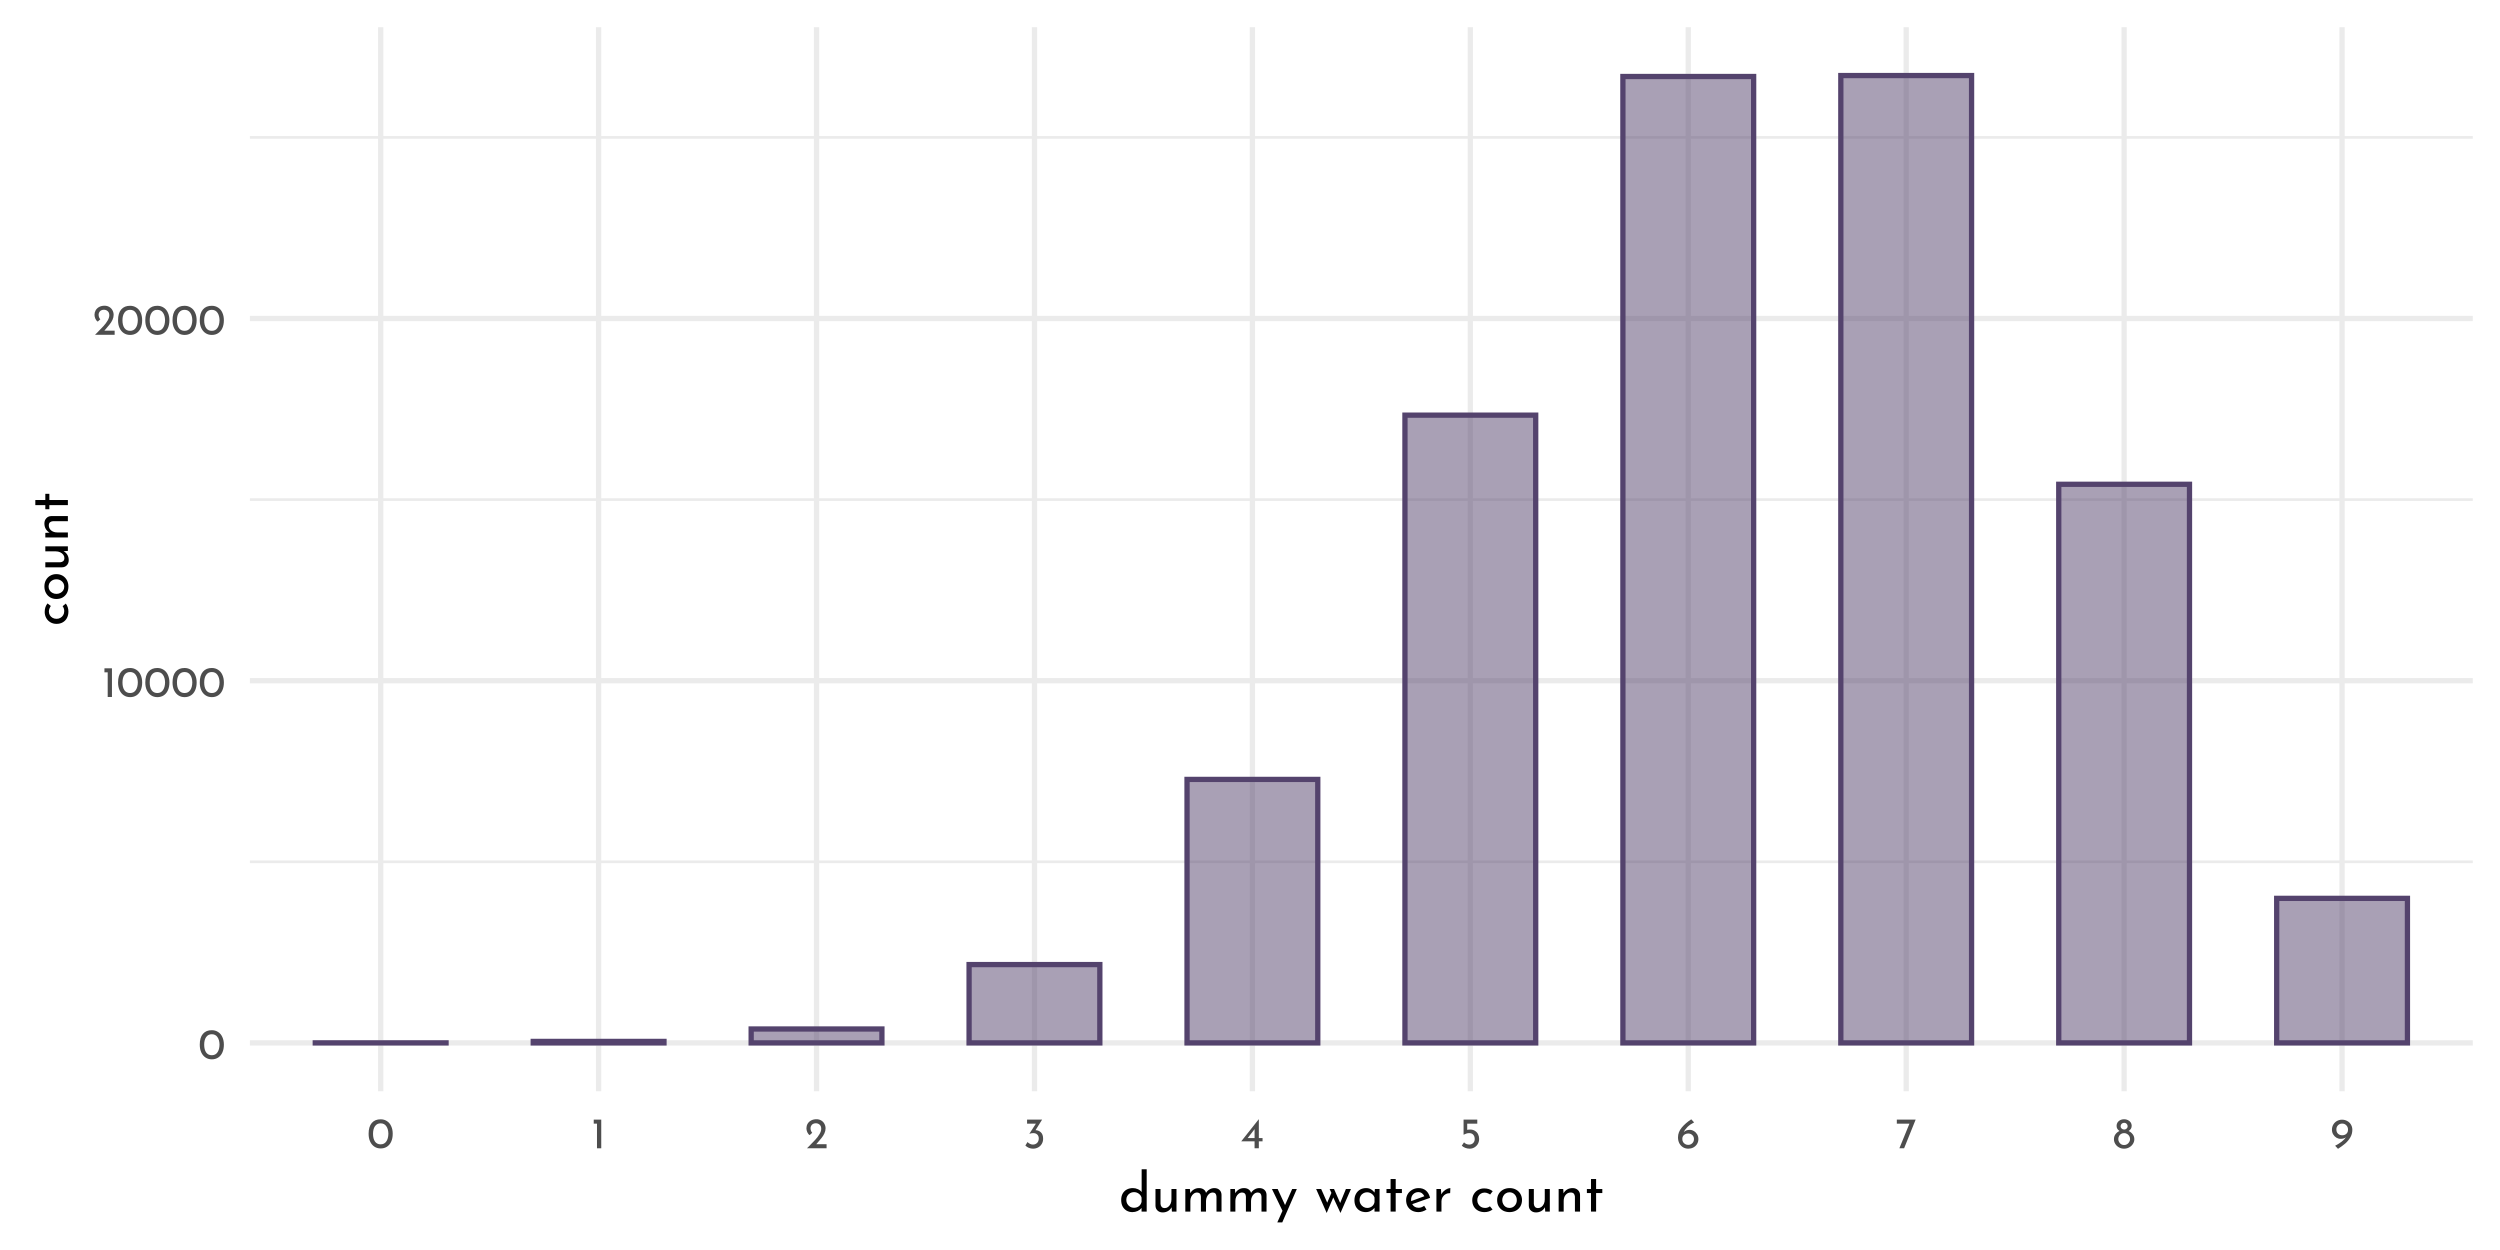
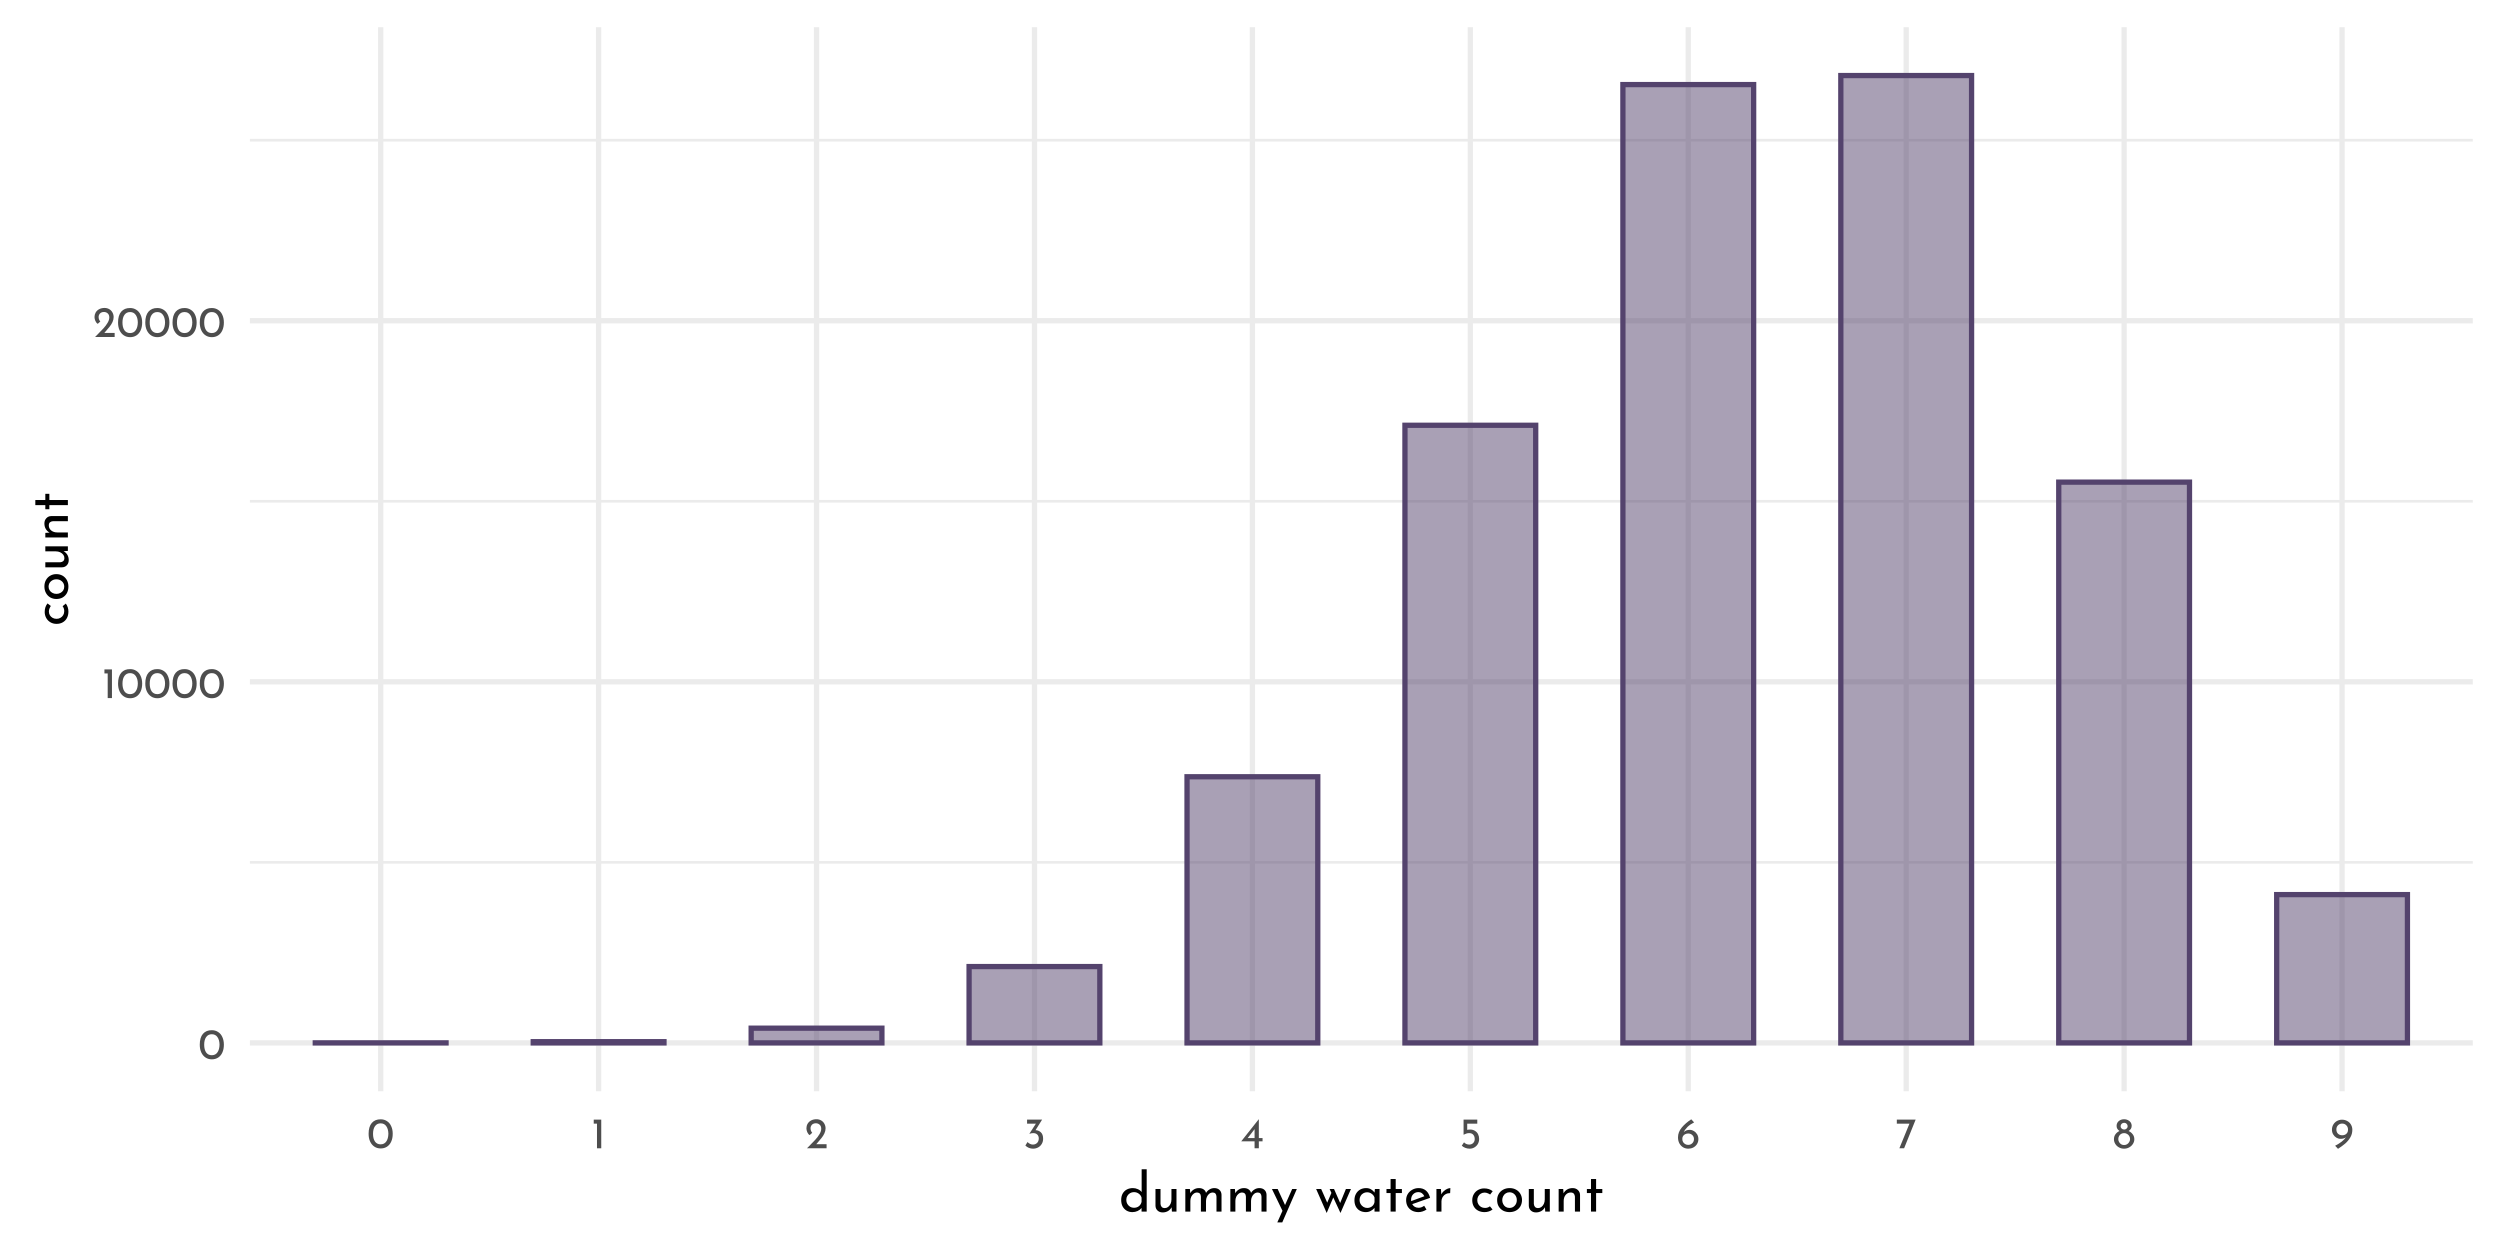
<svg xmlns="http://www.w3.org/2000/svg" xmlns:xlink="http://www.w3.org/1999/xlink" width="504pt" height="252pt" viewBox="0 0 504 252" version="1.1">
  <defs>
    <g>
      <symbol overflow="visible" id="glyph0-0">
        <path style="stroke:none;" d="" />
      </symbol>
      <symbol overflow="visible" id="glyph0-1">
        <path style="stroke:none;" d="M 2.75 0.031 C 2.27 0.031 1.848 -0.086 1.484 -0.328 C 1.117 -0.566 0.832 -0.906 0.625 -1.344 C 0.414 -1.789 0.312 -2.316 0.312 -2.922 C 0.312 -3.879 0.523 -4.609 0.953 -5.109 C 1.391 -5.609 1.988 -5.852 2.75 -5.844 C 3.219 -5.844 3.633 -5.723 4 -5.484 C 4.375 -5.254 4.66 -4.914 4.859 -4.469 C 5.066 -4.031 5.172 -3.516 5.172 -2.922 C 5.172 -2.305 5.066 -1.773 4.859 -1.328 C 4.66 -0.891 4.375 -0.551 4 -0.312 C 3.633 -0.082 3.219 0.031 2.75 0.031 Z M 2.734 -0.797 C 3.234 -0.797 3.613 -0.988 3.875 -1.375 C 4.145 -1.758 4.285 -2.281 4.297 -2.938 C 4.285 -3.57 4.145 -4.078 3.875 -4.453 C 3.613 -4.836 3.234 -5.031 2.734 -5.031 C 2.242 -5.031 1.863 -4.836 1.594 -4.453 C 1.332 -4.078 1.203 -3.566 1.203 -2.922 C 1.203 -2.266 1.332 -1.742 1.594 -1.359 C 1.863 -0.984 2.242 -0.797 2.734 -0.797 Z M 2.734 -0.797 " />
      </symbol>
      <symbol overflow="visible" id="glyph0-2">
        <path style="stroke:none;" d="M 1.984 -5.781 L 1.984 0 L 1.125 0 L 1.125 -4.969 L 0.469 -4.969 L 0.469 -5.781 Z M 1.984 -5.781 " />
      </symbol>
      <symbol overflow="visible" id="glyph0-3">
        <path style="stroke:none;" d="M 4.422 -0.828 L 4.422 0 L 0.469 0 L 0.766 -0.297 C 1.359 -0.891 1.82 -1.367 2.156 -1.734 C 2.5 -2.109 2.781 -2.484 3 -2.859 C 3.227 -3.242 3.344 -3.602 3.344 -3.938 C 3.344 -4.301 3.234 -4.578 3.016 -4.766 C 2.805 -4.953 2.551 -5.047 2.25 -5.047 C 2.008 -5.047 1.805 -4.992 1.641 -4.891 C 1.484 -4.785 1.367 -4.656 1.297 -4.5 C 1.223 -4.352 1.188 -4.207 1.188 -4.062 C 1.188 -3.688 1.301 -3.375 1.531 -3.125 L 1.016 -2.656 C 0.816 -2.77 0.656 -2.969 0.531 -3.25 C 0.414 -3.531 0.359 -3.789 0.359 -4.031 C 0.359 -4.352 0.438 -4.656 0.594 -4.938 C 0.758 -5.219 0.992 -5.441 1.297 -5.609 C 1.609 -5.773 1.973 -5.859 2.391 -5.859 C 2.742 -5.859 3.062 -5.773 3.344 -5.609 C 3.625 -5.441 3.836 -5.219 3.984 -4.938 C 4.141 -4.656 4.219 -4.348 4.219 -4.016 C 4.219 -3.68 4.141 -3.344 3.984 -3 C 3.828 -2.664 3.629 -2.352 3.391 -2.062 C 3.16 -1.77 2.852 -1.406 2.469 -0.969 L 2.344 -0.828 Z M 4.422 -0.828 " />
      </symbol>
      <symbol overflow="visible" id="glyph0-4">
        <path style="stroke:none;" d="M 2.516 -3.656 C 2.961 -3.633 3.328 -3.484 3.609 -3.203 C 3.898 -2.922 4.047 -2.492 4.047 -1.922 C 4.047 -1.523 3.953 -1.176 3.766 -0.875 C 3.586 -0.57 3.344 -0.336 3.031 -0.172 C 2.719 -0.004 2.375 0.078 2 0.078 C 1.719 0.078 1.438 0.02 1.156 -0.094 C 0.875 -0.219 0.645 -0.375 0.469 -0.562 L 0.906 -1.266 C 1.02 -1.129 1.176 -1.008 1.375 -0.906 C 1.57 -0.801 1.773 -0.75 1.984 -0.75 C 2.316 -0.75 2.598 -0.859 2.828 -1.078 C 3.055 -1.305 3.172 -1.609 3.172 -1.984 C 3.172 -2.305 3.07 -2.566 2.875 -2.766 C 2.676 -2.961 2.406 -3.062 2.062 -3.062 C 1.812 -3.062 1.562 -3.016 1.312 -2.922 L 1.297 -2.969 L 2.594 -4.969 L 0.812 -4.969 L 0.812 -5.781 L 3.844 -5.781 Z M 2.516 -3.656 " />
      </symbol>
      <symbol overflow="visible" id="glyph0-5">
        <path style="stroke:none;" d="M 4.406 -2.062 L 4.406 -1.406 L 3.656 -1.406 L 3.656 0 L 2.797 0 L 2.797 -1.406 L 0.109 -1.406 L 3.641 -5.859 L 3.656 -5.859 L 3.656 -2.062 Z M 2.797 -2.062 L 2.797 -3.859 L 1.406 -2.062 Z M 2.797 -2.062 " />
      </symbol>
      <symbol overflow="visible" id="glyph0-6">
        <path style="stroke:none;" d="M 2.266 -3.781 C 2.641 -3.781 2.961 -3.691 3.234 -3.516 C 3.516 -3.348 3.723 -3.125 3.859 -2.844 C 4.004 -2.562 4.078 -2.242 4.078 -1.891 C 4.078 -1.523 3.992 -1.191 3.828 -0.891 C 3.66 -0.598 3.43 -0.363 3.141 -0.188 C 2.848 -0.008 2.52 0.078 2.156 0.078 C 1.852 0.078 1.555 0.02 1.266 -0.094 C 0.984 -0.207 0.754 -0.352 0.578 -0.531 L 1.031 -1.203 C 1.145 -1.066 1.297 -0.957 1.484 -0.875 C 1.68 -0.789 1.879 -0.75 2.078 -0.75 C 2.398 -0.75 2.664 -0.852 2.875 -1.062 C 3.082 -1.27 3.188 -1.535 3.188 -1.859 C 3.188 -2.223 3.086 -2.516 2.891 -2.734 C 2.703 -2.953 2.426 -3.062 2.062 -3.062 C 1.863 -3.062 1.676 -3.031 1.5 -2.969 C 1.32 -2.914 1.133 -2.836 0.938 -2.734 L 0.938 -5.781 L 3.703 -5.781 L 3.703 -4.969 L 1.672 -4.969 L 1.672 -3.719 C 1.859 -3.758 2.055 -3.781 2.266 -3.781 Z M 2.266 -3.781 " />
      </symbol>
      <symbol overflow="visible" id="glyph0-7">
        <path style="stroke:none;" d="M 2.688 -3.719 C 2.988 -3.719 3.27 -3.633 3.531 -3.469 C 3.801 -3.312 4.02 -3.094 4.188 -2.812 C 4.352 -2.531 4.438 -2.211 4.438 -1.859 C 4.438 -1.484 4.344 -1.145 4.156 -0.844 C 3.969 -0.551 3.719 -0.32 3.406 -0.156 C 3.094 0 2.758 0.078 2.406 0.078 C 2.02 0.078 1.664 -0.016 1.344 -0.203 C 1.031 -0.398 0.781 -0.672 0.594 -1.016 C 0.414 -1.359 0.328 -1.758 0.328 -2.219 C 0.328 -2.914 0.578 -3.566 1.078 -4.172 C 1.578 -4.773 2.219 -5.332 3 -5.844 L 3.578 -5.219 C 3.047 -4.957 2.602 -4.656 2.25 -4.312 C 1.906 -3.969 1.648 -3.613 1.484 -3.25 C 1.785 -3.562 2.188 -3.719 2.688 -3.719 Z M 2.375 -0.688 C 2.707 -0.688 2.984 -0.797 3.203 -1.016 C 3.43 -1.234 3.547 -1.516 3.547 -1.859 C 3.547 -2.191 3.43 -2.461 3.203 -2.672 C 2.984 -2.879 2.707 -2.984 2.375 -2.984 C 2.164 -2.984 1.969 -2.938 1.781 -2.844 C 1.602 -2.758 1.461 -2.641 1.359 -2.484 C 1.254 -2.328 1.203 -2.16 1.203 -1.984 L 1.203 -1.828 C 1.203 -1.617 1.254 -1.426 1.359 -1.25 C 1.461 -1.082 1.602 -0.945 1.781 -0.844 C 1.969 -0.738 2.164 -0.688 2.375 -0.688 Z M 2.375 -0.688 " />
      </symbol>
      <symbol overflow="visible" id="glyph0-8">
        <path style="stroke:none;" d="M 4.062 -5.781 L 1.734 0 L 0.781 0 L 2.812 -4.969 L 0.266 -4.969 L 0.266 -5.781 Z M 4.062 -5.781 " />
      </symbol>
      <symbol overflow="visible" id="glyph0-9">
        <path style="stroke:none;" d="M 0.25 -1.828 C 0.25 -2.234 0.359 -2.578 0.578 -2.859 C 0.805 -3.148 1.07 -3.359 1.375 -3.484 C 1.188 -3.609 1.039 -3.754 0.938 -3.922 C 0.832 -4.086 0.781 -4.289 0.781 -4.531 C 0.781 -4.781 0.844 -5.004 0.969 -5.203 C 1.102 -5.41 1.285 -5.57 1.516 -5.688 C 1.742 -5.801 2.004 -5.859 2.297 -5.859 C 2.578 -5.859 2.832 -5.801 3.062 -5.688 C 3.301 -5.57 3.488 -5.414 3.625 -5.219 C 3.758 -5.02 3.828 -4.801 3.828 -4.562 C 3.828 -4.312 3.773 -4.102 3.672 -3.938 C 3.566 -3.77 3.41 -3.617 3.203 -3.484 C 3.523 -3.348 3.797 -3.133 4.016 -2.844 C 4.242 -2.562 4.359 -2.223 4.359 -1.828 C 4.359 -1.492 4.266 -1.18 4.078 -0.891 C 3.898 -0.598 3.648 -0.363 3.328 -0.188 C 3.016 -0.008 2.664 0.078 2.281 0.078 C 1.906 0.078 1.562 -0.008 1.25 -0.188 C 0.938 -0.363 0.691 -0.598 0.516 -0.891 C 0.336 -1.18 0.25 -1.492 0.25 -1.828 Z M 1.594 -4.438 C 1.594 -4.25 1.664 -4.094 1.812 -3.969 C 1.957 -3.844 2.125 -3.781 2.312 -3.781 C 2.5 -3.781 2.66 -3.844 2.797 -3.969 C 2.941 -4.094 3.016 -4.25 3.016 -4.438 C 3.016 -4.633 2.945 -4.801 2.812 -4.938 C 2.676 -5.07 2.508 -5.141 2.312 -5.141 C 2.113 -5.141 1.941 -5.07 1.797 -4.938 C 1.66 -4.801 1.594 -4.633 1.594 -4.438 Z M 1.125 -1.859 C 1.125 -1.648 1.176 -1.453 1.281 -1.266 C 1.383 -1.078 1.523 -0.926 1.703 -0.812 C 1.879 -0.707 2.07 -0.656 2.281 -0.656 C 2.5 -0.656 2.703 -0.707 2.891 -0.812 C 3.078 -0.926 3.223 -1.078 3.328 -1.266 C 3.441 -1.453 3.5 -1.648 3.5 -1.859 C 3.5 -2.078 3.445 -2.273 3.344 -2.453 C 3.238 -2.641 3.094 -2.785 2.906 -2.891 C 2.719 -3.004 2.52 -3.062 2.312 -3.062 C 2.094 -3.062 1.891 -3.008 1.703 -2.906 C 1.523 -2.801 1.383 -2.656 1.281 -2.469 C 1.176 -2.281 1.125 -2.078 1.125 -1.859 Z M 1.125 -1.859 " />
      </symbol>
      <symbol overflow="visible" id="glyph0-10">
        <path style="stroke:none;" d="M 2.359 -5.766 C 2.742 -5.766 3.094 -5.676 3.406 -5.5 C 3.727 -5.332 3.977 -5.094 4.156 -4.781 C 4.344 -4.469 4.438 -4.117 4.438 -3.734 C 4.438 -3.16 4.297 -2.641 4.016 -2.172 C 3.742 -1.711 3.41 -1.312 3.016 -0.969 C 2.617 -0.625 2.129 -0.266 1.547 0.109 L 0.969 -0.516 C 1.477 -0.773 1.922 -1.051 2.297 -1.344 C 2.68 -1.645 2.969 -1.941 3.156 -2.234 C 2.883 -2.016 2.523 -1.906 2.078 -1.906 C 1.773 -1.906 1.488 -1.984 1.219 -2.141 C 0.957 -2.305 0.742 -2.523 0.578 -2.797 C 0.41 -3.078 0.328 -3.391 0.328 -3.734 C 0.328 -4.141 0.422 -4.492 0.609 -4.797 C 0.797 -5.109 1.047 -5.348 1.359 -5.516 C 1.672 -5.68 2.004 -5.766 2.359 -5.766 Z M 1.219 -3.797 C 1.219 -3.441 1.328 -3.156 1.547 -2.938 C 1.773 -2.727 2.055 -2.625 2.391 -2.625 C 2.734 -2.625 3.016 -2.723 3.234 -2.922 C 3.453 -3.129 3.562 -3.383 3.562 -3.688 L 3.562 -3.859 C 3.551 -4.172 3.43 -4.438 3.203 -4.656 C 2.984 -4.875 2.711 -4.984 2.391 -4.984 C 2.055 -4.984 1.773 -4.867 1.547 -4.641 C 1.328 -4.422 1.219 -4.141 1.219 -3.797 Z M 1.219 -3.797 " />
      </symbol>
      <symbol overflow="visible" id="glyph1-0">
        <path style="stroke:none;" d="" />
      </symbol>
      <symbol overflow="visible" id="glyph1-1">
        <path style="stroke:none;" d="M 5.641 -8.531 L 5.641 0 L 4.609 0 L 4.609 -0.719 C 4.391 -0.457 4.117 -0.254 3.797 -0.109 C 3.484 0.035 3.133 0.109 2.75 0.109 C 2.32 0.109 1.938 0.008 1.594 -0.188 C 1.25 -0.395 0.977 -0.68 0.781 -1.047 C 0.594 -1.422 0.5 -1.852 0.5 -2.344 C 0.5 -2.832 0.598 -3.258 0.797 -3.625 C 1.004 -3.988 1.285 -4.266 1.641 -4.453 C 2.004 -4.641 2.414 -4.734 2.875 -4.734 C 3.219 -4.734 3.547 -4.66 3.859 -4.516 C 4.18 -4.379 4.438 -4.188 4.625 -3.938 L 4.625 -8.531 Z M 3.062 -0.766 C 3.457 -0.766 3.789 -0.867 4.062 -1.078 C 4.344 -1.297 4.523 -1.586 4.609 -1.953 L 4.609 -2.812 C 4.523 -3.133 4.336 -3.398 4.047 -3.609 C 3.766 -3.816 3.438 -3.922 3.062 -3.922 C 2.789 -3.922 2.535 -3.852 2.297 -3.719 C 2.066 -3.582 1.879 -3.395 1.734 -3.156 C 1.598 -2.926 1.531 -2.66 1.531 -2.359 C 1.531 -2.055 1.598 -1.785 1.734 -1.547 C 1.879 -1.305 2.066 -1.113 2.297 -0.969 C 2.535 -0.832 2.789 -0.766 3.062 -0.766 Z M 3.062 -0.766 " />
      </symbol>
      <symbol overflow="visible" id="glyph1-2">
        <path style="stroke:none;" d="M 5.125 -4.547 L 5.125 0 L 4.203 0 L 4.141 -0.875 C 3.984 -0.562 3.742 -0.305 3.422 -0.109 C 3.098 0.078 2.738 0.172 2.344 0.172 C 1.926 0.172 1.582 0.047 1.312 -0.203 C 1.039 -0.453 0.898 -0.781 0.891 -1.188 L 0.891 -4.547 L 1.906 -4.547 L 1.906 -1.547 C 1.926 -1.297 2.004 -1.094 2.141 -0.938 C 2.273 -0.789 2.477 -0.711 2.75 -0.703 C 3 -0.703 3.223 -0.773 3.422 -0.922 C 3.629 -1.078 3.797 -1.285 3.922 -1.547 C 4.047 -1.816 4.109 -2.113 4.109 -2.438 L 4.109 -4.547 Z M 5.125 -4.547 " />
      </symbol>
      <symbol overflow="visible" id="glyph1-3">
        <path style="stroke:none;" d="M 6.734 -4.734 C 7.172 -4.734 7.52 -4.609 7.781 -4.359 C 8.039 -4.117 8.176 -3.789 8.188 -3.375 L 8.188 0 L 7.172 0 L 7.172 -3 C 7.148 -3.539 6.91 -3.82 6.453 -3.844 C 6.18 -3.844 5.941 -3.766 5.734 -3.609 C 5.523 -3.453 5.363 -3.242 5.25 -2.984 C 5.133 -2.734 5.07 -2.461 5.062 -2.172 L 5.062 0 L 4.031 0 L 4.031 -3 C 4.008 -3.539 3.758 -3.82 3.281 -3.844 C 3.02 -3.844 2.785 -3.766 2.578 -3.609 C 2.367 -3.453 2.203 -3.242 2.078 -2.984 C 1.961 -2.723 1.906 -2.445 1.906 -2.156 L 1.906 0 L 0.891 0 L 0.891 -4.547 L 1.812 -4.547 L 1.891 -3.703 C 2.066 -4.023 2.305 -4.273 2.609 -4.453 C 2.91 -4.641 3.258 -4.734 3.656 -4.734 C 4.02 -4.734 4.328 -4.645 4.578 -4.469 C 4.828 -4.301 4.988 -4.066 5.062 -3.766 C 5.25 -4.066 5.488 -4.301 5.781 -4.469 C 6.07 -4.645 6.391 -4.734 6.734 -4.734 Z M 6.734 -4.734 " />
      </symbol>
      <symbol overflow="visible" id="glyph1-4">
        <path style="stroke:none;" d="M 5.219 -4.547 L 2.281 2.188 L 1.281 2.188 L 2.328 -0.156 L 0.203 -4.547 L 1.359 -4.547 L 2.844 -1.312 L 4.281 -4.547 Z M 5.219 -4.547 " />
      </symbol>
      <symbol overflow="visible" id="glyph1-5">
        <path style="stroke:none;" d="" />
      </symbol>
      <symbol overflow="visible" id="glyph1-6">
        <path style="stroke:none;" d="M 7.219 -4.547 L 5.109 0.281 L 3.656 -2.844 L 2.328 0.281 L 0.203 -4.547 L 1.219 -4.547 L 2.438 -1.797 L 3.281 -3.766 L 2.922 -4.547 L 3.812 -4.547 L 5.047 -1.734 L 6.203 -4.547 Z M 7.219 -4.547 " />
      </symbol>
      <symbol overflow="visible" id="glyph1-7">
        <path style="stroke:none;" d="M 5.562 -4.547 L 5.562 0 L 4.547 0 L 4.547 -0.75 C 4.379 -0.531 4.141 -0.332 3.828 -0.156 C 3.523 0.02 3.18 0.109 2.797 0.109 C 2.359 0.109 1.961 0.016 1.609 -0.172 C 1.266 -0.359 0.992 -0.629 0.797 -0.984 C 0.598 -1.348 0.5 -1.781 0.5 -2.281 C 0.5 -2.781 0.602 -3.211 0.812 -3.578 C 1.02 -3.953 1.301 -4.238 1.656 -4.438 C 2.008 -4.633 2.406 -4.734 2.844 -4.734 C 3.227 -4.734 3.562 -4.648 3.844 -4.484 C 4.133 -4.316 4.367 -4.098 4.547 -3.828 L 4.625 -4.547 Z M 3.062 -0.734 C 3.438 -0.734 3.758 -0.836 4.031 -1.047 C 4.301 -1.254 4.473 -1.539 4.547 -1.906 L 4.547 -2.812 C 4.453 -3.125 4.266 -3.379 3.984 -3.578 C 3.711 -3.785 3.395 -3.891 3.031 -3.891 C 2.758 -3.891 2.508 -3.82 2.281 -3.688 C 2.051 -3.562 1.867 -3.379 1.734 -3.141 C 1.598 -2.898 1.531 -2.629 1.531 -2.328 C 1.531 -2.035 1.598 -1.77 1.734 -1.531 C 1.879 -1.289 2.066 -1.098 2.297 -0.953 C 2.535 -0.805 2.789 -0.734 3.062 -0.734 Z M 3.062 -0.734 " />
      </symbol>
      <symbol overflow="visible" id="glyph1-8">
        <path style="stroke:none;" d="M 2.359 -6.562 L 2.359 -4.547 L 3.609 -4.547 L 3.609 -3.734 L 2.359 -3.734 L 2.359 0 L 1.328 0 L 1.328 -3.734 L 0.5 -3.734 L 0.5 -4.547 L 1.328 -4.547 L 1.328 -6.562 Z M 2.359 -6.562 " />
      </symbol>
      <symbol overflow="visible" id="glyph1-9">
        <path style="stroke:none;" d="M 3.031 -0.766 C 3.406 -0.766 3.773 -0.898 4.141 -1.172 L 4.609 -0.406 C 4.367 -0.25 4.109 -0.125 3.828 -0.031 C 3.547 0.062 3.27 0.109 3 0.109 C 2.5 0.109 2.055 0.004 1.672 -0.203 C 1.297 -0.41 1.004 -0.695 0.797 -1.062 C 0.598 -1.426 0.5 -1.844 0.5 -2.312 C 0.5 -2.758 0.609 -3.164 0.828 -3.531 C 1.055 -3.906 1.363 -4.195 1.75 -4.406 C 2.133 -4.625 2.562 -4.734 3.031 -4.734 C 3.625 -4.734 4.117 -4.562 4.516 -4.219 C 4.91 -3.875 5.18 -3.391 5.328 -2.766 L 1.734 -1.5 C 1.859 -1.27 2.031 -1.086 2.25 -0.953 C 2.477 -0.828 2.738 -0.766 3.031 -0.766 Z M 2.953 -3.922 C 2.535 -3.922 2.188 -3.773 1.906 -3.484 C 1.633 -3.191 1.5 -2.816 1.5 -2.359 C 1.5 -2.254 1.504 -2.172 1.516 -2.109 L 4.172 -3.094 C 4.055 -3.344 3.898 -3.539 3.703 -3.688 C 3.504 -3.844 3.254 -3.922 2.953 -3.922 Z M 2.953 -3.922 " />
      </symbol>
      <symbol overflow="visible" id="glyph1-10">
        <path style="stroke:none;" d="M 1.875 -3.469 C 2 -3.719 2.164 -3.938 2.375 -4.125 C 2.594 -4.32 2.82 -4.473 3.062 -4.578 C 3.312 -4.68 3.523 -4.734 3.703 -4.734 L 3.656 -3.719 C 3.332 -3.727 3.035 -3.66 2.766 -3.516 C 2.492 -3.367 2.281 -3.164 2.125 -2.906 C 1.977 -2.645 1.906 -2.367 1.906 -2.078 L 1.906 0 L 0.891 0 L 0.891 -4.547 L 1.797 -4.547 Z M 1.875 -3.469 " />
      </symbol>
      <symbol overflow="visible" id="glyph1-11">
        <path style="stroke:none;" d="M 4.594 -0.422 C 4.383 -0.254 4.141 -0.125 3.859 -0.031 C 3.578 0.062 3.285 0.109 2.984 0.109 C 2.492 0.109 2.062 0.008 1.688 -0.188 C 1.312 -0.383 1.02 -0.664 0.812 -1.031 C 0.602 -1.395 0.5 -1.812 0.5 -2.281 C 0.5 -2.75 0.609 -3.164 0.828 -3.531 C 1.047 -3.895 1.336 -4.176 1.703 -4.375 C 2.066 -4.57 2.461 -4.672 2.891 -4.672 C 3.586 -4.672 4.164 -4.484 4.625 -4.109 L 4.109 -3.438 C 3.961 -3.539 3.789 -3.629 3.594 -3.703 C 3.406 -3.785 3.203 -3.828 2.984 -3.828 C 2.711 -3.828 2.461 -3.758 2.234 -3.625 C 2.016 -3.488 1.836 -3.301 1.703 -3.062 C 1.578 -2.832 1.516 -2.57 1.516 -2.281 C 1.516 -2 1.582 -1.738 1.719 -1.5 C 1.852 -1.27 2.035 -1.082 2.266 -0.938 C 2.504 -0.801 2.773 -0.734 3.078 -0.734 C 3.453 -0.734 3.781 -0.844 4.062 -1.062 Z M 4.594 -0.422 " />
      </symbol>
      <symbol overflow="visible" id="glyph1-12">
        <path style="stroke:none;" d="M 0.5 -2.328 C 0.5 -2.766 0.602 -3.172 0.812 -3.547 C 1.031 -3.922 1.332 -4.211 1.719 -4.422 C 2.102 -4.629 2.539 -4.734 3.031 -4.734 C 3.508 -4.734 3.938 -4.629 4.312 -4.422 C 4.695 -4.211 4.992 -3.922 5.203 -3.547 C 5.41 -3.18 5.516 -2.773 5.516 -2.328 C 5.516 -1.867 5.41 -1.453 5.203 -1.078 C 4.992 -0.711 4.695 -0.422 4.312 -0.203 C 3.926 0.004 3.488 0.109 3 0.109 C 2.52 0.109 2.086 0.008 1.703 -0.188 C 1.328 -0.395 1.031 -0.68 0.812 -1.047 C 0.602 -1.41 0.5 -1.836 0.5 -2.328 Z M 1.531 -2.312 C 1.531 -2.02 1.594 -1.754 1.719 -1.516 C 1.844 -1.273 2.016 -1.082 2.234 -0.938 C 2.461 -0.801 2.711 -0.734 2.984 -0.734 C 3.41 -0.734 3.766 -0.883 4.047 -1.188 C 4.328 -1.488 4.469 -1.863 4.469 -2.312 C 4.469 -2.758 4.328 -3.133 4.047 -3.438 C 3.766 -3.738 3.41 -3.891 2.984 -3.891 C 2.711 -3.891 2.461 -3.816 2.234 -3.672 C 2.016 -3.535 1.844 -3.344 1.719 -3.094 C 1.594 -2.852 1.531 -2.594 1.531 -2.312 Z M 1.531 -2.312 " />
      </symbol>
      <symbol overflow="visible" id="glyph1-13">
        <path style="stroke:none;" d="M 3.719 -4.734 C 4.145 -4.734 4.492 -4.602 4.766 -4.344 C 5.047 -4.094 5.191 -3.766 5.203 -3.359 L 5.203 0 L 4.172 0 L 4.172 -3.016 C 4.148 -3.273 4.07 -3.477 3.938 -3.625 C 3.801 -3.77 3.594 -3.844 3.312 -3.844 C 2.906 -3.844 2.566 -3.68 2.297 -3.359 C 2.035 -3.035 1.906 -2.629 1.906 -2.141 L 1.906 0 L 0.891 0 L 0.891 -4.547 L 1.812 -4.547 L 1.875 -3.672 C 2.039 -4.004 2.285 -4.266 2.609 -4.453 C 2.93 -4.641 3.301 -4.734 3.719 -4.734 Z M 3.719 -4.734 " />
      </symbol>
      <symbol overflow="visible" id="glyph2-0">
        <path style="stroke:none;" d="" />
      </symbol>
      <symbol overflow="visible" id="glyph2-1">
        <path style="stroke:none;" d="M -0.422 -4.594 C -0.254 -4.383 -0.125 -4.141 -0.031 -3.859 C 0.062 -3.578 0.109 -3.285 0.109 -2.984 C 0.109 -2.492 0.008 -2.062 -0.188 -1.688 C -0.383 -1.312 -0.664 -1.02 -1.031 -0.812 C -1.395 -0.602 -1.812 -0.5 -2.281 -0.5 C -2.75 -0.5 -3.164 -0.609 -3.531 -0.828 C -3.895 -1.047 -4.176 -1.336 -4.375 -1.703 C -4.57 -2.066 -4.672 -2.461 -4.672 -2.891 C -4.672 -3.586 -4.484 -4.164 -4.109 -4.625 L -3.438 -4.109 C -3.539 -3.961 -3.629 -3.789 -3.703 -3.594 C -3.785 -3.406 -3.828 -3.203 -3.828 -2.984 C -3.828 -2.711 -3.758 -2.461 -3.625 -2.234 C -3.488 -2.016 -3.301 -1.836 -3.062 -1.703 C -2.832 -1.578 -2.57 -1.516 -2.281 -1.516 C -2 -1.516 -1.738 -1.582 -1.5 -1.719 C -1.27 -1.852 -1.082 -2.035 -0.938 -2.266 C -0.801 -2.504 -0.734 -2.773 -0.734 -3.078 C -0.734 -3.453 -0.844 -3.781 -1.062 -4.062 Z M -0.422 -4.594 " />
      </symbol>
      <symbol overflow="visible" id="glyph2-2">
        <path style="stroke:none;" d="M -2.328 -0.5 C -2.766 -0.5 -3.172 -0.602 -3.547 -0.812 C -3.922 -1.031 -4.211 -1.332 -4.422 -1.719 C -4.629 -2.102 -4.734 -2.539 -4.734 -3.031 C -4.734 -3.508 -4.629 -3.938 -4.422 -4.312 C -4.211 -4.695 -3.922 -4.992 -3.547 -5.203 C -3.18 -5.41 -2.773 -5.516 -2.328 -5.516 C -1.867 -5.516 -1.453 -5.41 -1.078 -5.203 C -0.711 -4.992 -0.422 -4.695 -0.203 -4.312 C 0.004 -3.926 0.109 -3.488 0.109 -3 C 0.109 -2.52 0.008 -2.086 -0.188 -1.703 C -0.395 -1.328 -0.68 -1.031 -1.047 -0.812 C -1.41 -0.602 -1.836 -0.5 -2.328 -0.5 Z M -2.312 -1.531 C -2.02 -1.531 -1.754 -1.594 -1.516 -1.719 C -1.273 -1.844 -1.082 -2.016 -0.938 -2.234 C -0.801 -2.461 -0.734 -2.711 -0.734 -2.984 C -0.734 -3.41 -0.883 -3.766 -1.188 -4.047 C -1.488 -4.328 -1.863 -4.469 -2.312 -4.469 C -2.758 -4.469 -3.133 -4.328 -3.438 -4.047 C -3.738 -3.766 -3.891 -3.41 -3.891 -2.984 C -3.891 -2.711 -3.816 -2.461 -3.672 -2.234 C -3.535 -2.016 -3.344 -1.844 -3.094 -1.719 C -2.852 -1.594 -2.594 -1.531 -2.312 -1.531 Z M -2.312 -1.531 " />
      </symbol>
      <symbol overflow="visible" id="glyph2-3">
        <path style="stroke:none;" d="M -4.547 -5.125 L 0 -5.125 L 0 -4.203 L -0.875 -4.141 C -0.562 -3.984 -0.305 -3.742 -0.109 -3.422 C 0.078 -3.098 0.172 -2.738 0.172 -2.344 C 0.172 -1.926 0.047 -1.582 -0.203 -1.312 C -0.453 -1.039 -0.781 -0.898 -1.188 -0.891 L -4.547 -0.891 L -4.547 -1.906 L -1.547 -1.906 C -1.297 -1.926 -1.094 -2.004 -0.938 -2.141 C -0.789 -2.273 -0.711 -2.477 -0.703 -2.75 C -0.703 -3 -0.773 -3.223 -0.922 -3.422 C -1.078 -3.629 -1.285 -3.797 -1.547 -3.922 C -1.816 -4.047 -2.113 -4.109 -2.438 -4.109 L -4.547 -4.109 Z M -4.547 -5.125 " />
      </symbol>
      <symbol overflow="visible" id="glyph2-4">
        <path style="stroke:none;" d="M -4.734 -3.719 C -4.734 -4.145 -4.602 -4.492 -4.344 -4.766 C -4.094 -5.047 -3.766 -5.191 -3.359 -5.203 L 0 -5.203 L 0 -4.172 L -3.016 -4.172 C -3.273 -4.148 -3.477 -4.07 -3.625 -3.938 C -3.77 -3.801 -3.844 -3.594 -3.844 -3.312 C -3.844 -2.906 -3.68 -2.566 -3.359 -2.297 C -3.035 -2.035 -2.629 -1.906 -2.141 -1.906 L 0 -1.906 L 0 -0.891 L -4.547 -0.891 L -4.547 -1.812 L -3.672 -1.875 C -4.004 -2.039 -4.266 -2.285 -4.453 -2.609 C -4.641 -2.93 -4.734 -3.301 -4.734 -3.719 Z M -4.734 -3.719 " />
      </symbol>
      <symbol overflow="visible" id="glyph2-5">
        <path style="stroke:none;" d="M -6.562 -2.359 L -4.547 -2.359 L -4.547 -3.609 L -3.734 -3.609 L -3.734 -2.359 L 0 -2.359 L 0 -1.328 L -3.734 -1.328 L -3.734 -0.5 L -4.547 -0.5 L -4.547 -1.328 L -6.562 -1.328 Z M -6.562 -2.359 " />
      </symbol>
    </g>
    <clipPath id="clip1">
      <path d="M 50.383 173 L 498.52 173 L 498.52 175 L 50.383 175 Z M 50.383 173 " />
    </clipPath>
    <clipPath id="clip2">
-       <path d="M 50.383 100 L 498.52 100 L 498.52 101 L 50.383 101 Z M 50.383 100 " />
+       <path d="M 50.383 100 L 498.52 100 L 498.52 102 L 50.383 102 Z M 50.383 100 " />
    </clipPath>
    <clipPath id="clip3">
-       <path d="M 50.383 27 L 498.52 27 L 498.52 28 L 50.383 28 Z M 50.383 27 " />
+       <path d="M 50.383 27 L 498.52 27 L 498.52 29 L 50.383 29 Z M 50.383 27 " />
    </clipPath>
    <clipPath id="clip4">
      <path d="M 50.383 209 L 498.52 209 L 498.52 211 L 50.383 211 Z M 50.383 209 " />
    </clipPath>
    <clipPath id="clip5">
      <path d="M 50.383 136 L 498.52 136 L 498.52 138 L 50.383 138 Z M 50.383 136 " />
    </clipPath>
    <clipPath id="clip6">
-       <path d="M 50.383 63 L 498.52 63 L 498.52 65 L 50.383 65 Z M 50.383 63 " />
+       <path d="M 50.383 64 L 498.52 64 L 498.52 66 L 50.383 66 Z M 50.383 64 " />
    </clipPath>
    <clipPath id="clip7">
      <path d="M 76 5.48 L 78 5.48 L 78 220 L 76 220 Z M 76 5.48 " />
    </clipPath>
    <clipPath id="clip8">
      <path d="M 120 5.48 L 122 5.48 L 122 220 L 120 220 Z M 120 5.48 " />
    </clipPath>
    <clipPath id="clip9">
      <path d="M 164 5.48 L 166 5.48 L 166 220 L 164 220 Z M 164 5.48 " />
    </clipPath>
    <clipPath id="clip10">
      <path d="M 208 5.48 L 210 5.48 L 210 220 L 208 220 Z M 208 5.48 " />
    </clipPath>
    <clipPath id="clip11">
      <path d="M 251 5.48 L 254 5.48 L 254 220 L 251 220 Z M 251 5.48 " />
    </clipPath>
    <clipPath id="clip12">
      <path d="M 295 5.48 L 297 5.48 L 297 220 L 295 220 Z M 295 5.48 " />
    </clipPath>
    <clipPath id="clip13">
      <path d="M 339 5.48 L 341 5.48 L 341 220 L 339 220 Z M 339 5.48 " />
    </clipPath>
    <clipPath id="clip14">
      <path d="M 383 5.48 L 385 5.48 L 385 220 L 383 220 Z M 383 5.48 " />
    </clipPath>
    <clipPath id="clip15">
      <path d="M 427 5.48 L 429 5.48 L 429 220 L 427 220 Z M 427 5.48 " />
    </clipPath>
    <clipPath id="clip16">
      <path d="M 471 5.48 L 473 5.48 L 473 220 L 471 220 Z M 471 5.48 " />
    </clipPath>
  </defs>
  <g id="surface69">
    <rect x="0" y="0" width="504" height="252" style="fill:rgb(100%,100%,100%);fill-opacity:1;stroke:none;" />
    <g clip-path="url(#clip1)" clip-rule="nonzero">
-       <path style="fill:none;stroke-width:0.533;stroke-linecap:butt;stroke-linejoin:round;stroke:rgb(92.157%,92.157%,92.157%);stroke-opacity:1;stroke-miterlimit:10;" d="M 50.383 173.738 L 498.52 173.738 " />
+       <path style="fill:none;stroke-width:0.533;stroke-linecap:butt;stroke-linejoin:round;stroke:rgb(92.157%,92.157%,92.157%);stroke-opacity:1;stroke-miterlimit:10;" d="M 50.383 173.852 L 498.52 173.852 " />
    </g>
    <g clip-path="url(#clip2)" clip-rule="nonzero">
-       <path style="fill:none;stroke-width:0.533;stroke-linecap:butt;stroke-linejoin:round;stroke:rgb(92.157%,92.157%,92.157%);stroke-opacity:1;stroke-miterlimit:10;" d="M 50.383 100.719 L 498.52 100.719 " />
+       <path style="fill:none;stroke-width:0.533;stroke-linecap:butt;stroke-linejoin:round;stroke:rgb(92.157%,92.157%,92.157%);stroke-opacity:1;stroke-miterlimit:10;" d="M 50.383 101.055 L 498.52 101.055 " />
    </g>
    <g clip-path="url(#clip3)" clip-rule="nonzero">
-       <path style="fill:none;stroke-width:0.533;stroke-linecap:butt;stroke-linejoin:round;stroke:rgb(92.157%,92.157%,92.157%);stroke-opacity:1;stroke-miterlimit:10;" d="M 50.383 27.703 L 498.52 27.703 " />
+       <path style="fill:none;stroke-width:0.533;stroke-linecap:butt;stroke-linejoin:round;stroke:rgb(92.157%,92.157%,92.157%);stroke-opacity:1;stroke-miterlimit:10;" d="M 50.383 28.262 L 498.52 28.262 " />
    </g>
    <g clip-path="url(#clip4)" clip-rule="nonzero">
      <path style="fill:none;stroke-width:1.067;stroke-linecap:butt;stroke-linejoin:round;stroke:rgb(92.157%,92.157%,92.157%);stroke-opacity:1;stroke-miterlimit:10;" d="M 50.383 210.25 L 498.52 210.25 " />
    </g>
    <g clip-path="url(#clip5)" clip-rule="nonzero">
-       <path style="fill:none;stroke-width:1.067;stroke-linecap:butt;stroke-linejoin:round;stroke:rgb(92.157%,92.157%,92.157%);stroke-opacity:1;stroke-miterlimit:10;" d="M 50.383 137.23 L 498.52 137.23 " />
+       <path style="fill:none;stroke-width:1.067;stroke-linecap:butt;stroke-linejoin:round;stroke:rgb(92.157%,92.157%,92.157%);stroke-opacity:1;stroke-miterlimit:10;" d="M 50.383 137.453 L 498.52 137.453 " />
    </g>
    <g clip-path="url(#clip6)" clip-rule="nonzero">
-       <path style="fill:none;stroke-width:1.067;stroke-linecap:butt;stroke-linejoin:round;stroke:rgb(92.157%,92.157%,92.157%);stroke-opacity:1;stroke-miterlimit:10;" d="M 50.383 64.211 L 498.52 64.211 " />
+       <path style="fill:none;stroke-width:1.067;stroke-linecap:butt;stroke-linejoin:round;stroke:rgb(92.157%,92.157%,92.157%);stroke-opacity:1;stroke-miterlimit:10;" d="M 50.383 64.66 L 498.52 64.66 " />
    </g>
    <g clip-path="url(#clip7)" clip-rule="nonzero">
      <path style="fill:none;stroke-width:1.067;stroke-linecap:butt;stroke-linejoin:round;stroke:rgb(92.157%,92.157%,92.157%);stroke-opacity:1;stroke-miterlimit:10;" d="M 76.746 220 L 76.746 5.48 " />
    </g>
    <g clip-path="url(#clip8)" clip-rule="nonzero">
      <path style="fill:none;stroke-width:1.067;stroke-linecap:butt;stroke-linejoin:round;stroke:rgb(92.157%,92.157%,92.157%);stroke-opacity:1;stroke-miterlimit:10;" d="M 120.68 220 L 120.68 5.48 " />
    </g>
    <g clip-path="url(#clip9)" clip-rule="nonzero">
      <path style="fill:none;stroke-width:1.067;stroke-linecap:butt;stroke-linejoin:round;stroke:rgb(92.157%,92.157%,92.157%);stroke-opacity:1;stroke-miterlimit:10;" d="M 164.613 220 L 164.613 5.48 " />
    </g>
    <g clip-path="url(#clip10)" clip-rule="nonzero">
      <path style="fill:none;stroke-width:1.067;stroke-linecap:butt;stroke-linejoin:round;stroke:rgb(92.157%,92.157%,92.157%);stroke-opacity:1;stroke-miterlimit:10;" d="M 208.551 220 L 208.551 5.48 " />
    </g>
    <g clip-path="url(#clip11)" clip-rule="nonzero">
      <path style="fill:none;stroke-width:1.067;stroke-linecap:butt;stroke-linejoin:round;stroke:rgb(92.157%,92.157%,92.157%);stroke-opacity:1;stroke-miterlimit:10;" d="M 252.484 220 L 252.484 5.48 " />
    </g>
    <g clip-path="url(#clip12)" clip-rule="nonzero">
      <path style="fill:none;stroke-width:1.067;stroke-linecap:butt;stroke-linejoin:round;stroke:rgb(92.157%,92.157%,92.157%);stroke-opacity:1;stroke-miterlimit:10;" d="M 296.418 220 L 296.418 5.48 " />
    </g>
    <g clip-path="url(#clip13)" clip-rule="nonzero">
      <path style="fill:none;stroke-width:1.067;stroke-linecap:butt;stroke-linejoin:round;stroke:rgb(92.157%,92.157%,92.157%);stroke-opacity:1;stroke-miterlimit:10;" d="M 340.355 220 L 340.355 5.48 " />
    </g>
    <g clip-path="url(#clip14)" clip-rule="nonzero">
      <path style="fill:none;stroke-width:1.067;stroke-linecap:butt;stroke-linejoin:round;stroke:rgb(92.157%,92.157%,92.157%);stroke-opacity:1;stroke-miterlimit:10;" d="M 384.289 220 L 384.289 5.48 " />
    </g>
    <g clip-path="url(#clip15)" clip-rule="nonzero">
      <path style="fill:none;stroke-width:1.067;stroke-linecap:butt;stroke-linejoin:round;stroke:rgb(92.157%,92.157%,92.157%);stroke-opacity:1;stroke-miterlimit:10;" d="M 428.223 220 L 428.223 5.48 " />
    </g>
    <g clip-path="url(#clip16)" clip-rule="nonzero">
      <path style="fill:none;stroke-width:1.067;stroke-linecap:butt;stroke-linejoin:round;stroke:rgb(92.157%,92.157%,92.157%);stroke-opacity:1;stroke-miterlimit:10;" d="M 472.16 220 L 472.16 5.48 " />
    </g>
    <path style="fill-rule:nonzero;fill:rgb(32.941%,26.275%,42.745%);fill-opacity:0.502;stroke-width:1.067;stroke-linecap:square;stroke-linejoin:miter;stroke:rgb(32.941%,26.275%,42.745%);stroke-opacity:1;stroke-miterlimit:10;" d="M 63.562 210.25 L 89.922 210.25 L 89.922 210.242 L 63.562 210.242 Z M 63.562 210.25 " />
-     <path style="fill-rule:nonzero;fill:rgb(32.941%,26.275%,42.745%);fill-opacity:0.502;stroke-width:1.067;stroke-linecap:square;stroke-linejoin:miter;stroke:rgb(32.941%,26.275%,42.745%);stroke-opacity:1;stroke-miterlimit:10;" d="M 107.5 210.25 L 133.859 210.25 L 133.859 209.949 L 107.5 209.949 Z M 107.5 210.25 " />
-     <path style="fill-rule:nonzero;fill:rgb(32.941%,26.275%,42.745%);fill-opacity:0.502;stroke-width:1.067;stroke-linecap:square;stroke-linejoin:miter;stroke:rgb(32.941%,26.275%,42.745%);stroke-opacity:1;stroke-miterlimit:10;" d="M 151.434 210.25 L 177.793 210.25 L 177.793 207.445 L 151.434 207.445 Z M 151.434 210.25 " />
-     <path style="fill-rule:nonzero;fill:rgb(32.941%,26.275%,42.745%);fill-opacity:0.502;stroke-width:1.067;stroke-linecap:square;stroke-linejoin:miter;stroke:rgb(32.941%,26.275%,42.745%);stroke-opacity:1;stroke-miterlimit:10;" d="M 195.367 210.25 L 221.727 210.25 L 221.727 194.457 L 195.367 194.457 Z M 195.367 210.25 " />
-     <path style="fill-rule:nonzero;fill:rgb(32.941%,26.275%,42.745%);fill-opacity:0.502;stroke-width:1.067;stroke-linecap:square;stroke-linejoin:miter;stroke:rgb(32.941%,26.275%,42.745%);stroke-opacity:1;stroke-miterlimit:10;" d="M 239.305 210.25 L 265.664 210.25 L 265.664 157.129 L 239.305 157.129 Z M 239.305 210.25 " />
-     <path style="fill-rule:nonzero;fill:rgb(32.941%,26.275%,42.745%);fill-opacity:0.502;stroke-width:1.067;stroke-linecap:square;stroke-linejoin:miter;stroke:rgb(32.941%,26.275%,42.745%);stroke-opacity:1;stroke-miterlimit:10;" d="M 283.238 210.25 L 309.598 210.25 L 309.598 83.695 L 283.238 83.695 Z M 283.238 210.25 " />
-     <path style="fill-rule:nonzero;fill:rgb(32.941%,26.275%,42.745%);fill-opacity:0.502;stroke-width:1.067;stroke-linecap:square;stroke-linejoin:miter;stroke:rgb(32.941%,26.275%,42.745%);stroke-opacity:1;stroke-miterlimit:10;" d="M 327.176 210.25 L 353.535 210.25 L 353.535 15.422 L 327.176 15.422 Z M 327.176 210.25 " />
+     <path style="fill-rule:nonzero;fill:rgb(32.941%,26.275%,42.745%);fill-opacity:0.502;stroke-width:1.067;stroke-linecap:square;stroke-linejoin:miter;stroke:rgb(32.941%,26.275%,42.745%);stroke-opacity:1;stroke-miterlimit:10;" d="M 107.5 210.25 L 133.859 210.25 L 133.859 210.004 L 107.5 210.004 Z M 107.5 210.25 " />
+     <path style="fill-rule:nonzero;fill:rgb(32.941%,26.275%,42.745%);fill-opacity:0.502;stroke-width:1.067;stroke-linecap:square;stroke-linejoin:miter;stroke:rgb(32.941%,26.275%,42.745%);stroke-opacity:1;stroke-miterlimit:10;" d="M 151.434 210.25 L 177.793 210.25 L 177.793 207.281 L 151.434 207.281 Z M 151.434 210.25 " />
+     <path style="fill-rule:nonzero;fill:rgb(32.941%,26.275%,42.745%);fill-opacity:0.502;stroke-width:1.067;stroke-linecap:square;stroke-linejoin:miter;stroke:rgb(32.941%,26.275%,42.745%);stroke-opacity:1;stroke-miterlimit:10;" d="M 195.367 210.25 L 221.727 210.25 L 221.727 194.859 L 195.367 194.859 Z M 195.367 210.25 " />
+     <path style="fill-rule:nonzero;fill:rgb(32.941%,26.275%,42.745%);fill-opacity:0.502;stroke-width:1.067;stroke-linecap:square;stroke-linejoin:miter;stroke:rgb(32.941%,26.275%,42.745%);stroke-opacity:1;stroke-miterlimit:10;" d="M 239.305 210.25 L 265.664 210.25 L 265.664 156.594 L 239.305 156.594 Z M 239.305 210.25 " />
+     <path style="fill-rule:nonzero;fill:rgb(32.941%,26.275%,42.745%);fill-opacity:0.502;stroke-width:1.067;stroke-linecap:square;stroke-linejoin:miter;stroke:rgb(32.941%,26.275%,42.745%);stroke-opacity:1;stroke-miterlimit:10;" d="M 283.238 210.25 L 309.598 210.25 L 309.598 85.734 L 283.238 85.734 Z M 283.238 210.25 " />
+     <path style="fill-rule:nonzero;fill:rgb(32.941%,26.275%,42.745%);fill-opacity:0.502;stroke-width:1.067;stroke-linecap:square;stroke-linejoin:miter;stroke:rgb(32.941%,26.275%,42.745%);stroke-opacity:1;stroke-miterlimit:10;" d="M 327.176 210.25 L 353.535 210.25 L 353.535 17.051 L 327.176 17.051 Z M 327.176 210.25 " />
    <path style="fill-rule:nonzero;fill:rgb(32.941%,26.275%,42.745%);fill-opacity:0.502;stroke-width:1.067;stroke-linecap:square;stroke-linejoin:miter;stroke:rgb(32.941%,26.275%,42.745%);stroke-opacity:1;stroke-miterlimit:10;" d="M 371.109 210.25 L 397.469 210.25 L 397.469 15.23 L 371.109 15.23 Z M 371.109 210.25 " />
-     <path style="fill-rule:nonzero;fill:rgb(32.941%,26.275%,42.745%);fill-opacity:0.502;stroke-width:1.067;stroke-linecap:square;stroke-linejoin:miter;stroke:rgb(32.941%,26.275%,42.745%);stroke-opacity:1;stroke-miterlimit:10;" d="M 415.043 210.25 L 441.402 210.25 L 441.402 97.633 L 415.043 97.633 Z M 415.043 210.25 " />
-     <path style="fill-rule:nonzero;fill:rgb(32.941%,26.275%,42.745%);fill-opacity:0.502;stroke-width:1.067;stroke-linecap:square;stroke-linejoin:miter;stroke:rgb(32.941%,26.275%,42.745%);stroke-opacity:1;stroke-miterlimit:10;" d="M 458.98 210.25 L 485.34 210.25 L 485.34 181.109 L 458.98 181.109 Z M 458.98 210.25 " />
+     <path style="fill-rule:nonzero;fill:rgb(32.941%,26.275%,42.745%);fill-opacity:0.502;stroke-width:1.067;stroke-linecap:square;stroke-linejoin:miter;stroke:rgb(32.941%,26.275%,42.745%);stroke-opacity:1;stroke-miterlimit:10;" d="M 415.043 210.25 L 441.402 210.25 L 441.402 97.199 L 415.043 97.199 Z M 415.043 210.25 " />
+     <path style="fill-rule:nonzero;fill:rgb(32.941%,26.275%,42.745%);fill-opacity:0.502;stroke-width:1.067;stroke-linecap:square;stroke-linejoin:miter;stroke:rgb(32.941%,26.275%,42.745%);stroke-opacity:1;stroke-miterlimit:10;" d="M 458.98 210.25 L 485.34 210.25 L 485.34 180.352 L 458.98 180.352 Z M 458.98 210.25 " />
    <g style="fill:rgb(30.196%,30.196%,30.196%);fill-opacity:1;">
      <use xlink:href="#glyph0-1" x="39.961" y="213.531" />
    </g>
    <g style="fill:rgb(30.196%,30.196%,30.196%);fill-opacity:1;">
-       <use xlink:href="#glyph0-2" x="20.586" y="140.512" />
-       <use xlink:href="#glyph0-1" x="23.49" y="140.512" />
-       <use xlink:href="#glyph0-1" x="28.981" y="140.512" />
-       <use xlink:href="#glyph0-1" x="34.472" y="140.512" />
-       <use xlink:href="#glyph0-1" x="39.964" y="140.512" />
-     </g>
-     <g style="fill:rgb(30.196%,30.196%,30.196%);fill-opacity:1;">
-       <use xlink:href="#glyph0-3" x="18.691" y="67.492" />
-       <use xlink:href="#glyph0-1" x="23.487" y="67.492" />
-       <use xlink:href="#glyph0-1" x="28.979" y="67.492" />
-       <use xlink:href="#glyph0-1" x="34.47" y="67.492" />
-       <use xlink:href="#glyph0-1" x="39.961" y="67.492" />
+       <use xlink:href="#glyph0-2" x="20.586" y="140.734" />
+       <use xlink:href="#glyph0-1" x="23.49" y="140.734" />
+       <use xlink:href="#glyph0-1" x="28.981" y="140.734" />
+       <use xlink:href="#glyph0-1" x="34.472" y="140.734" />
+       <use xlink:href="#glyph0-1" x="39.964" y="140.734" />
+     </g>
+     <g style="fill:rgb(30.196%,30.196%,30.196%);fill-opacity:1;">
+       <use xlink:href="#glyph0-3" x="18.691" y="67.941" />
+       <use xlink:href="#glyph0-1" x="23.487" y="67.941" />
+       <use xlink:href="#glyph0-1" x="28.979" y="67.941" />
+       <use xlink:href="#glyph0-1" x="34.47" y="67.941" />
+       <use xlink:href="#glyph0-1" x="39.961" y="67.941" />
    </g>
    <g style="fill:rgb(30.196%,30.196%,30.196%);fill-opacity:1;">
      <use xlink:href="#glyph0-1" x="74" y="231.496" />
    </g>
    <g style="fill:rgb(30.196%,30.196%,30.196%);fill-opacity:1;">
      <use xlink:href="#glyph0-2" x="119.227" y="231.496" />
    </g>
    <g style="fill:rgb(30.196%,30.196%,30.196%);fill-opacity:1;">
      <use xlink:href="#glyph0-3" x="162.215" y="231.496" />
    </g>
    <g style="fill:rgb(30.196%,30.196%,30.196%);fill-opacity:1;">
      <use xlink:href="#glyph0-4" x="206.246" y="231.496" />
    </g>
    <g style="fill:rgb(30.196%,30.196%,30.196%);fill-opacity:1;">
      <use xlink:href="#glyph0-5" x="250.125" y="231.496" />
    </g>
    <g style="fill:rgb(30.196%,30.196%,30.196%);fill-opacity:1;">
      <use xlink:href="#glyph0-6" x="294.117" y="231.496" />
    </g>
    <g style="fill:rgb(30.196%,30.196%,30.196%);fill-opacity:1;">
      <use xlink:href="#glyph0-7" x="337.957" y="231.496" />
    </g>
    <g style="fill:rgb(30.196%,30.196%,30.196%);fill-opacity:1;">
      <use xlink:href="#glyph0-8" x="382.133" y="231.496" />
    </g>
    <g style="fill:rgb(30.196%,30.196%,30.196%);fill-opacity:1;">
      <use xlink:href="#glyph0-9" x="425.922" y="231.496" />
    </g>
    <g style="fill:rgb(30.196%,30.196%,30.196%);fill-opacity:1;">
      <use xlink:href="#glyph0-10" x="469.793" y="231.496" />
    </g>
    <g style="fill:rgb(0%,0%,0%);fill-opacity:1;">
      <use xlink:href="#glyph1-1" x="225.531" y="244.254" />
      <use xlink:href="#glyph1-2" x="232.054" y="244.254" />
      <use xlink:href="#glyph1-3" x="238.071" y="244.254" />
      <use xlink:href="#glyph1-3" x="247.146" y="244.254" />
      <use xlink:href="#glyph1-4" x="256.221" y="244.254" />
      <use xlink:href="#glyph1-5" x="261.655" y="244.254" />
      <use xlink:href="#glyph1-6" x="265.131" y="244.254" />
      <use xlink:href="#glyph1-7" x="272.556" y="244.254" />
      <use xlink:href="#glyph1-8" x="279.013" y="244.254" />
      <use xlink:href="#glyph1-9" x="282.973" y="244.254" />
      <use xlink:href="#glyph1-10" x="288.693" y="244.254" />
      <use xlink:href="#glyph1-5" x="292.829" y="244.254" />
      <use xlink:href="#glyph1-11" x="296.305" y="244.254" />
      <use xlink:href="#glyph1-12" x="301.321" y="244.254" />
      <use xlink:href="#glyph1-2" x="307.316" y="244.254" />
      <use xlink:href="#glyph1-13" x="313.333" y="244.254" />
      <use xlink:href="#glyph1-8" x="319.416" y="244.254" />
    </g>
    <g style="fill:rgb(0%,0%,0%);fill-opacity:1;">
      <use xlink:href="#glyph2-1" x="13.684" y="126.273" />
      <use xlink:href="#glyph2-2" x="13.684" y="121.257" />
      <use xlink:href="#glyph2-3" x="13.684" y="115.262" />
      <use xlink:href="#glyph2-4" x="13.684" y="109.245" />
      <use xlink:href="#glyph2-5" x="13.684" y="103.162" />
    </g>
  </g>
</svg>
